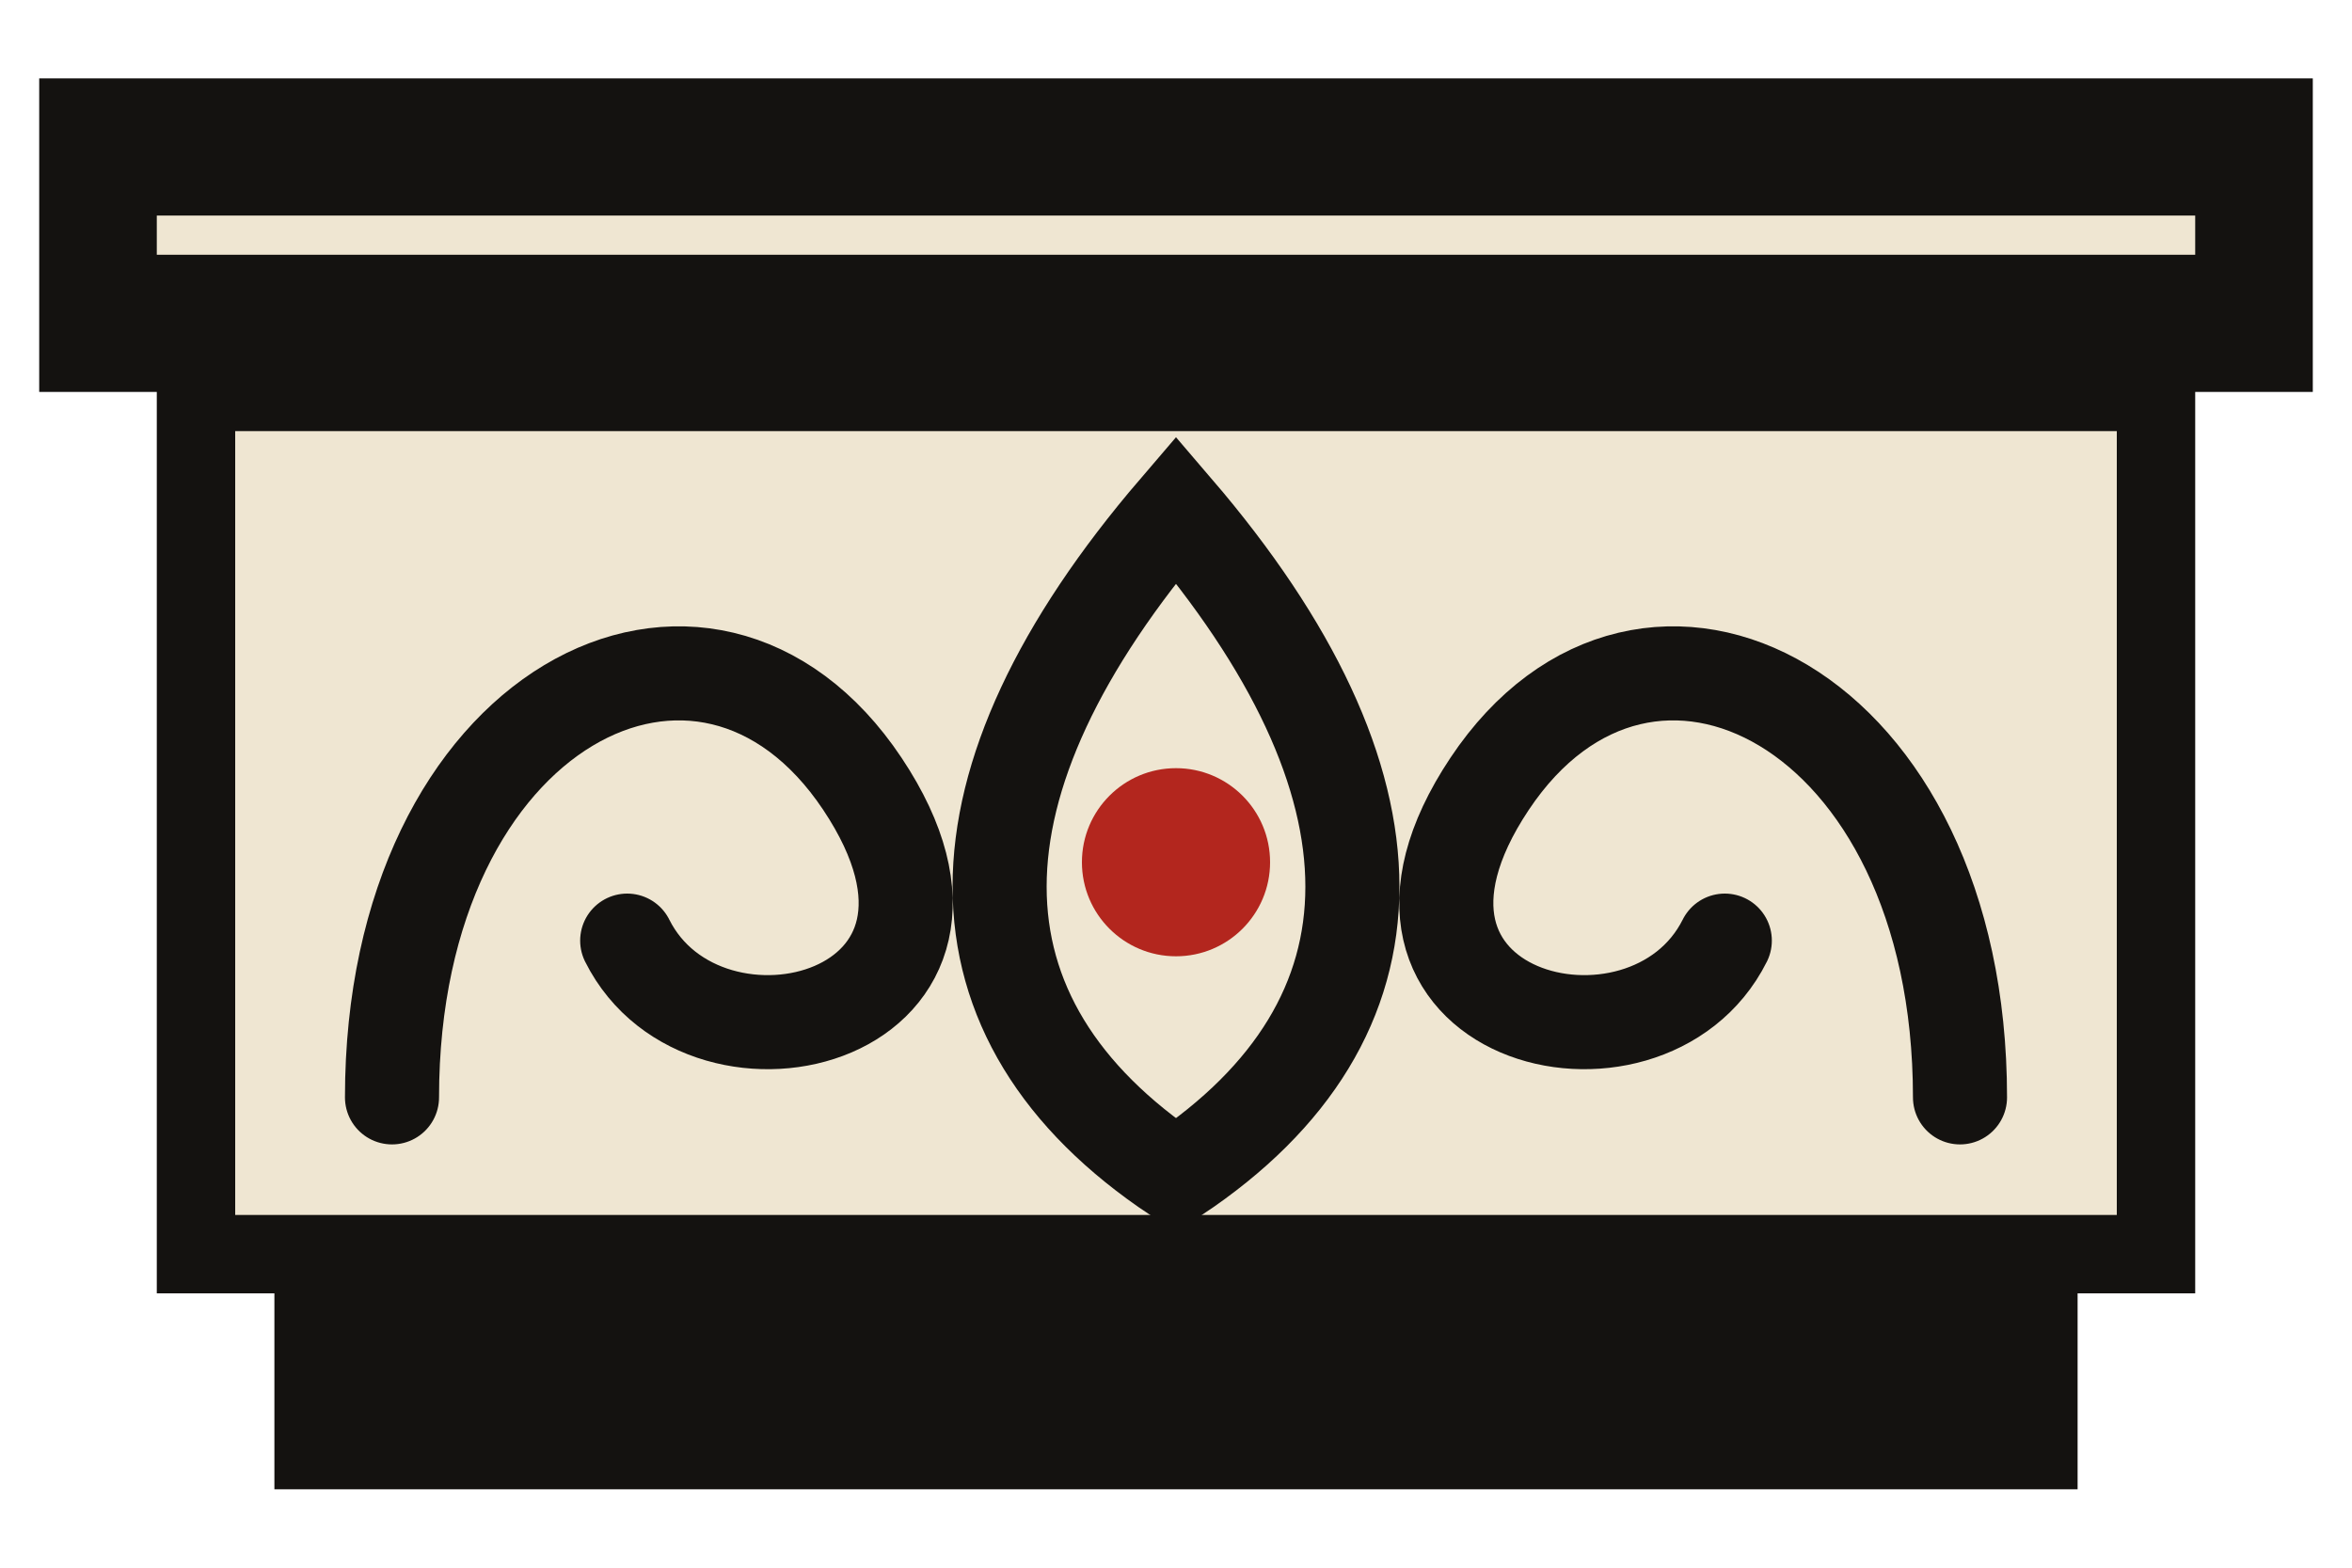
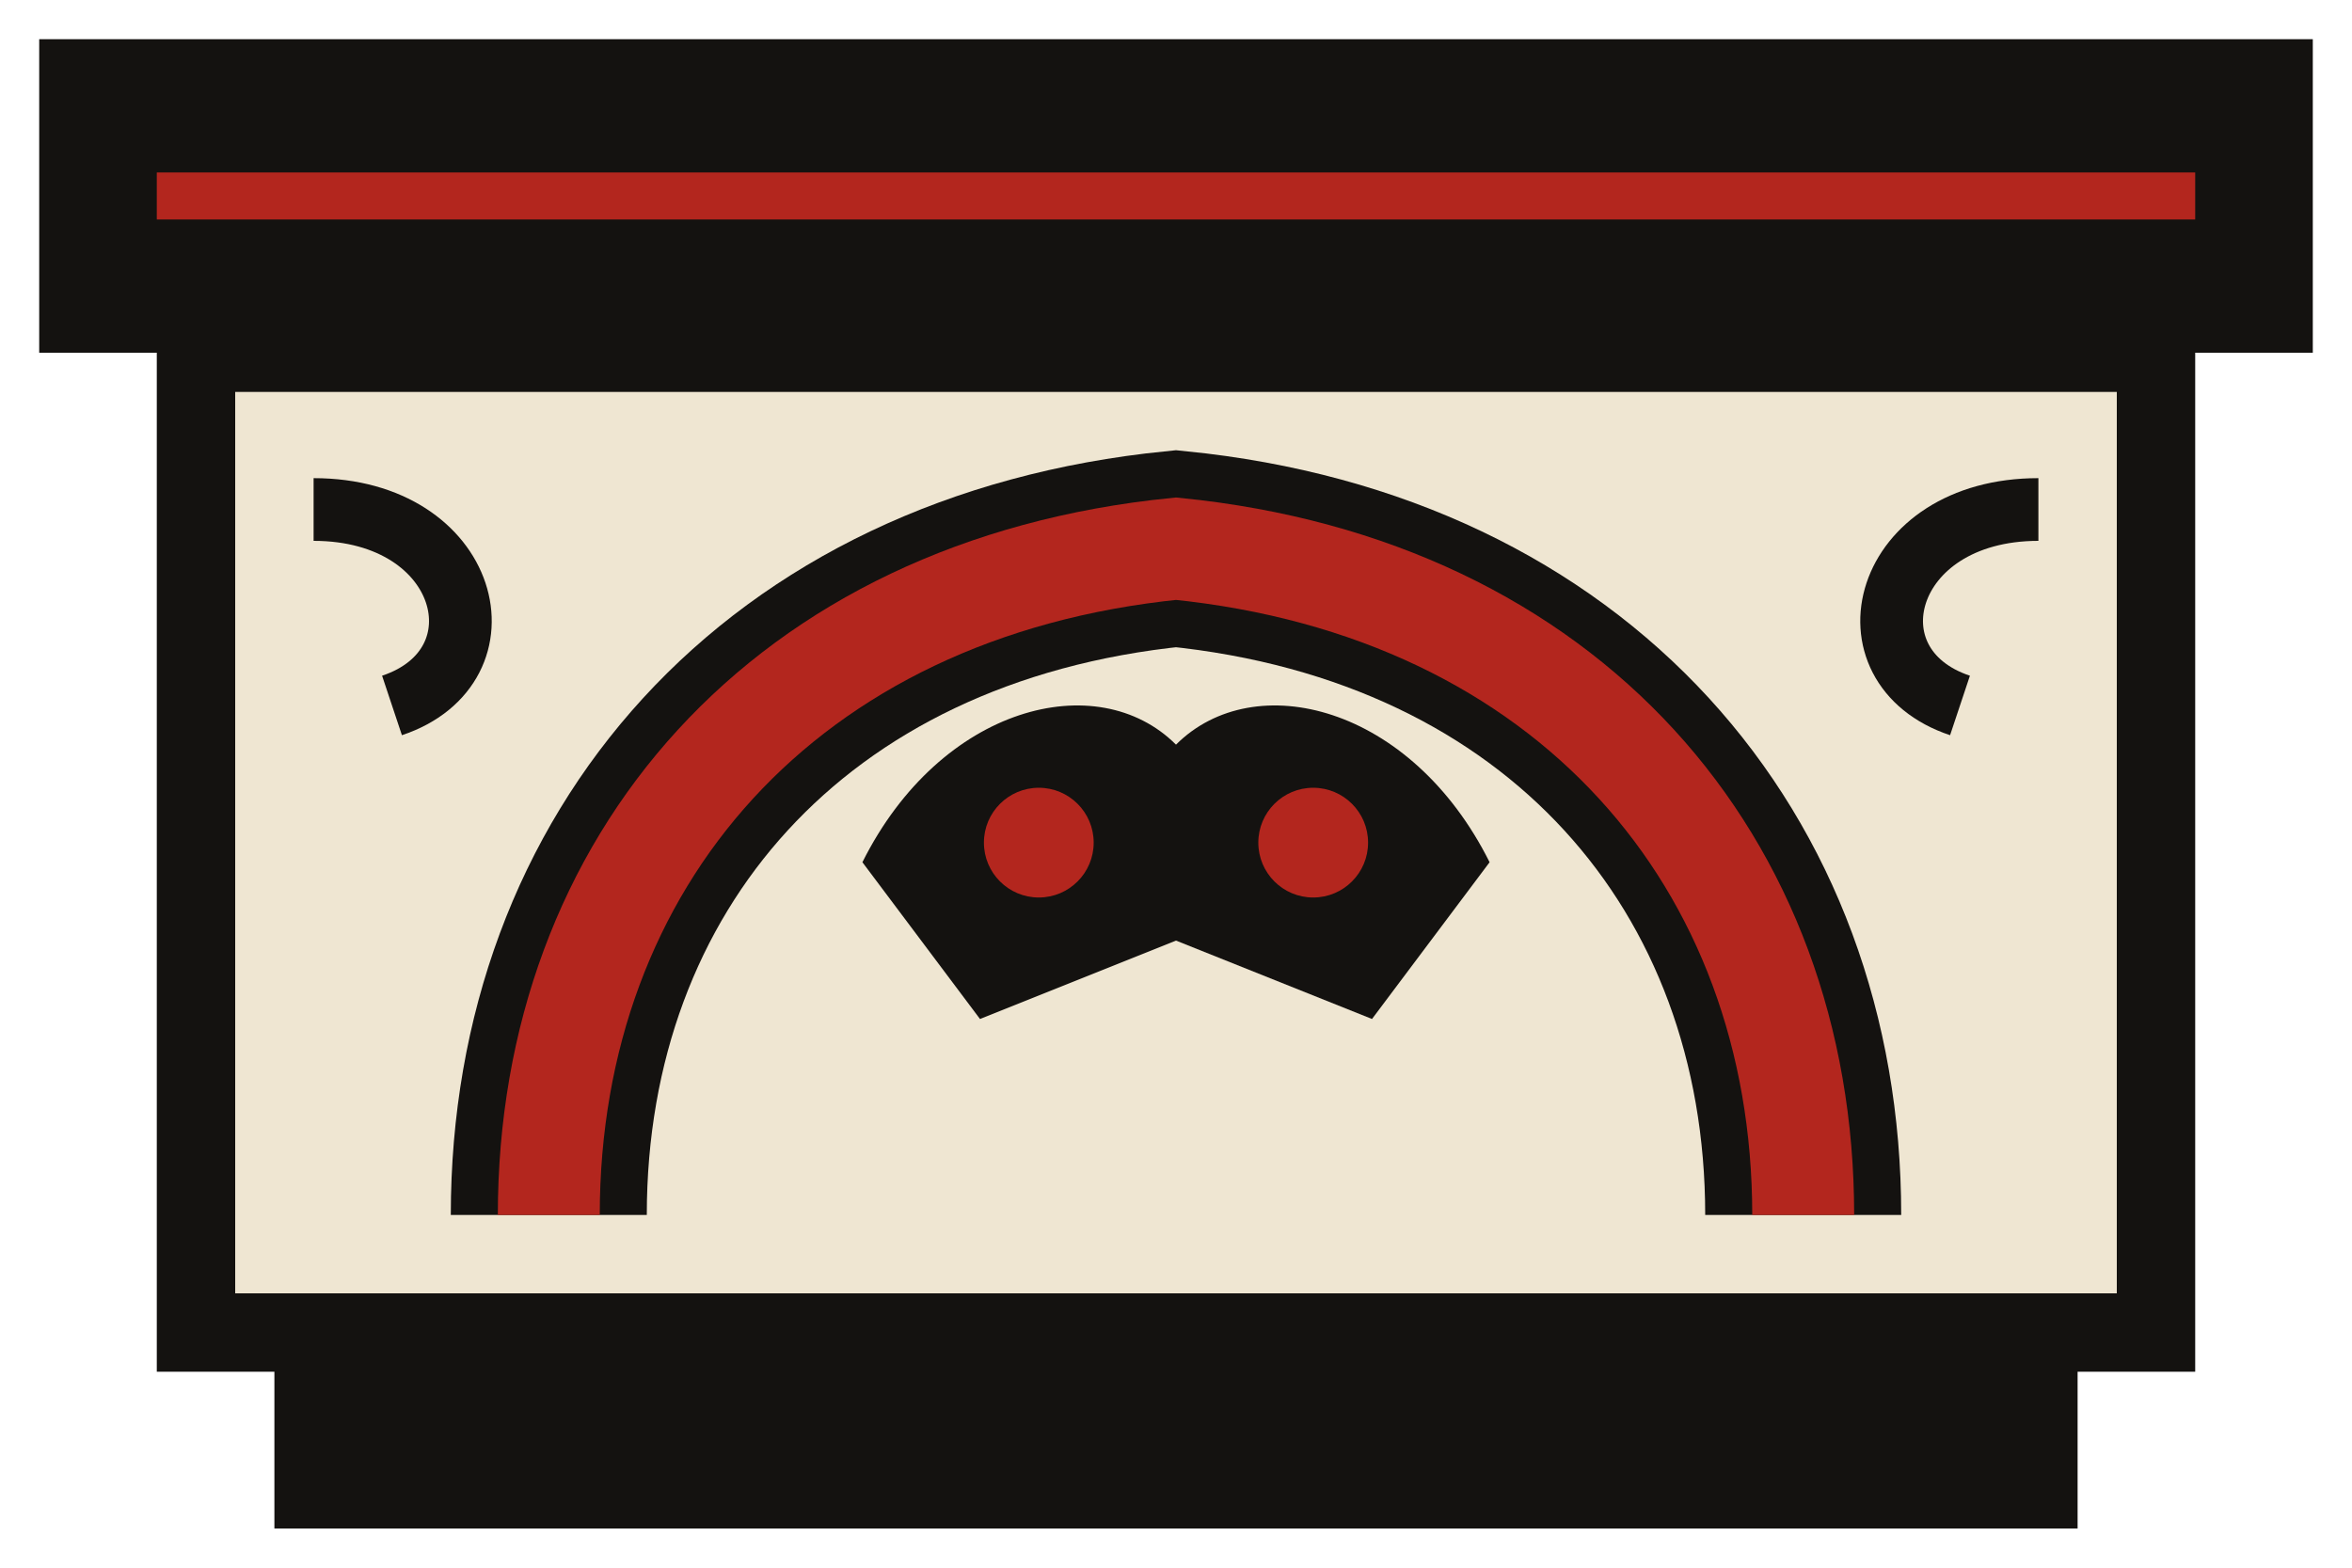
<svg xmlns="http://www.w3.org/2000/svg" viewBox="0 0 60 40">
-   <rect x="1" y="2" width="58" height="8" fill="#141210" />
-   <path d="M4 6H56" stroke="#efe6d2" stroke-width="1" />
-   <rect x="5" y="10" width="50" height="22" fill="#efe6d2" stroke="#141210" stroke-width="2" />
-   <path d="M10 28C10 18 18 14 22 20C26 26 18 28 16 24M50 28C50 18 42 14 38 20C34 26 42 28 44 24M30 13C24 20 24 26 30 30C36 26 36 20 30 13Z" fill="none" stroke="#141210" stroke-width="2.4" stroke-linecap="round" />
-   <circle cx="30" cy="22" r="2.4" fill="#b3261e" />
-   <rect x="7" y="32" width="46" height="6" fill="#141210" />
+   <rect x="1" y="1" width="58" height="8" fill="#141210" />
+   <path d="M4 5H56" stroke="#b3261e" stroke-width="1.2" />
+   <rect x="5" y="9" width="50" height="25" fill="#efe6d2" stroke="#141210" stroke-width="2" />
+   <path d="M14 31C14 22 20 15 30 14C40 15 46 22 46 31" fill="none" stroke="#141210" stroke-width="5" />
+   <path d="M14 31C14 22 20 15 30 14C40 15 46 22 46 31" fill="none" stroke="#b3261e" stroke-width="2.6" />
+   <path d="M22 22C24 18 28 17 30 19C32 17 36 18 38 22L35 26L30 24L25 26Z" fill="#141210" />
+   <circle cx="26.5" cy="21.5" r="1.4" fill="#b3261e" />
+   <circle cx="33.5" cy="21.5" r="1.4" fill="#b3261e" />
+   <path d="M8 13c4 0 5 4 2 5M52 13c-4 0-5 4-2 5" fill="none" stroke="#141210" stroke-width="1.6" />
+   <rect x="7" y="34" width="46" height="5" fill="#141210" />
</svg>
